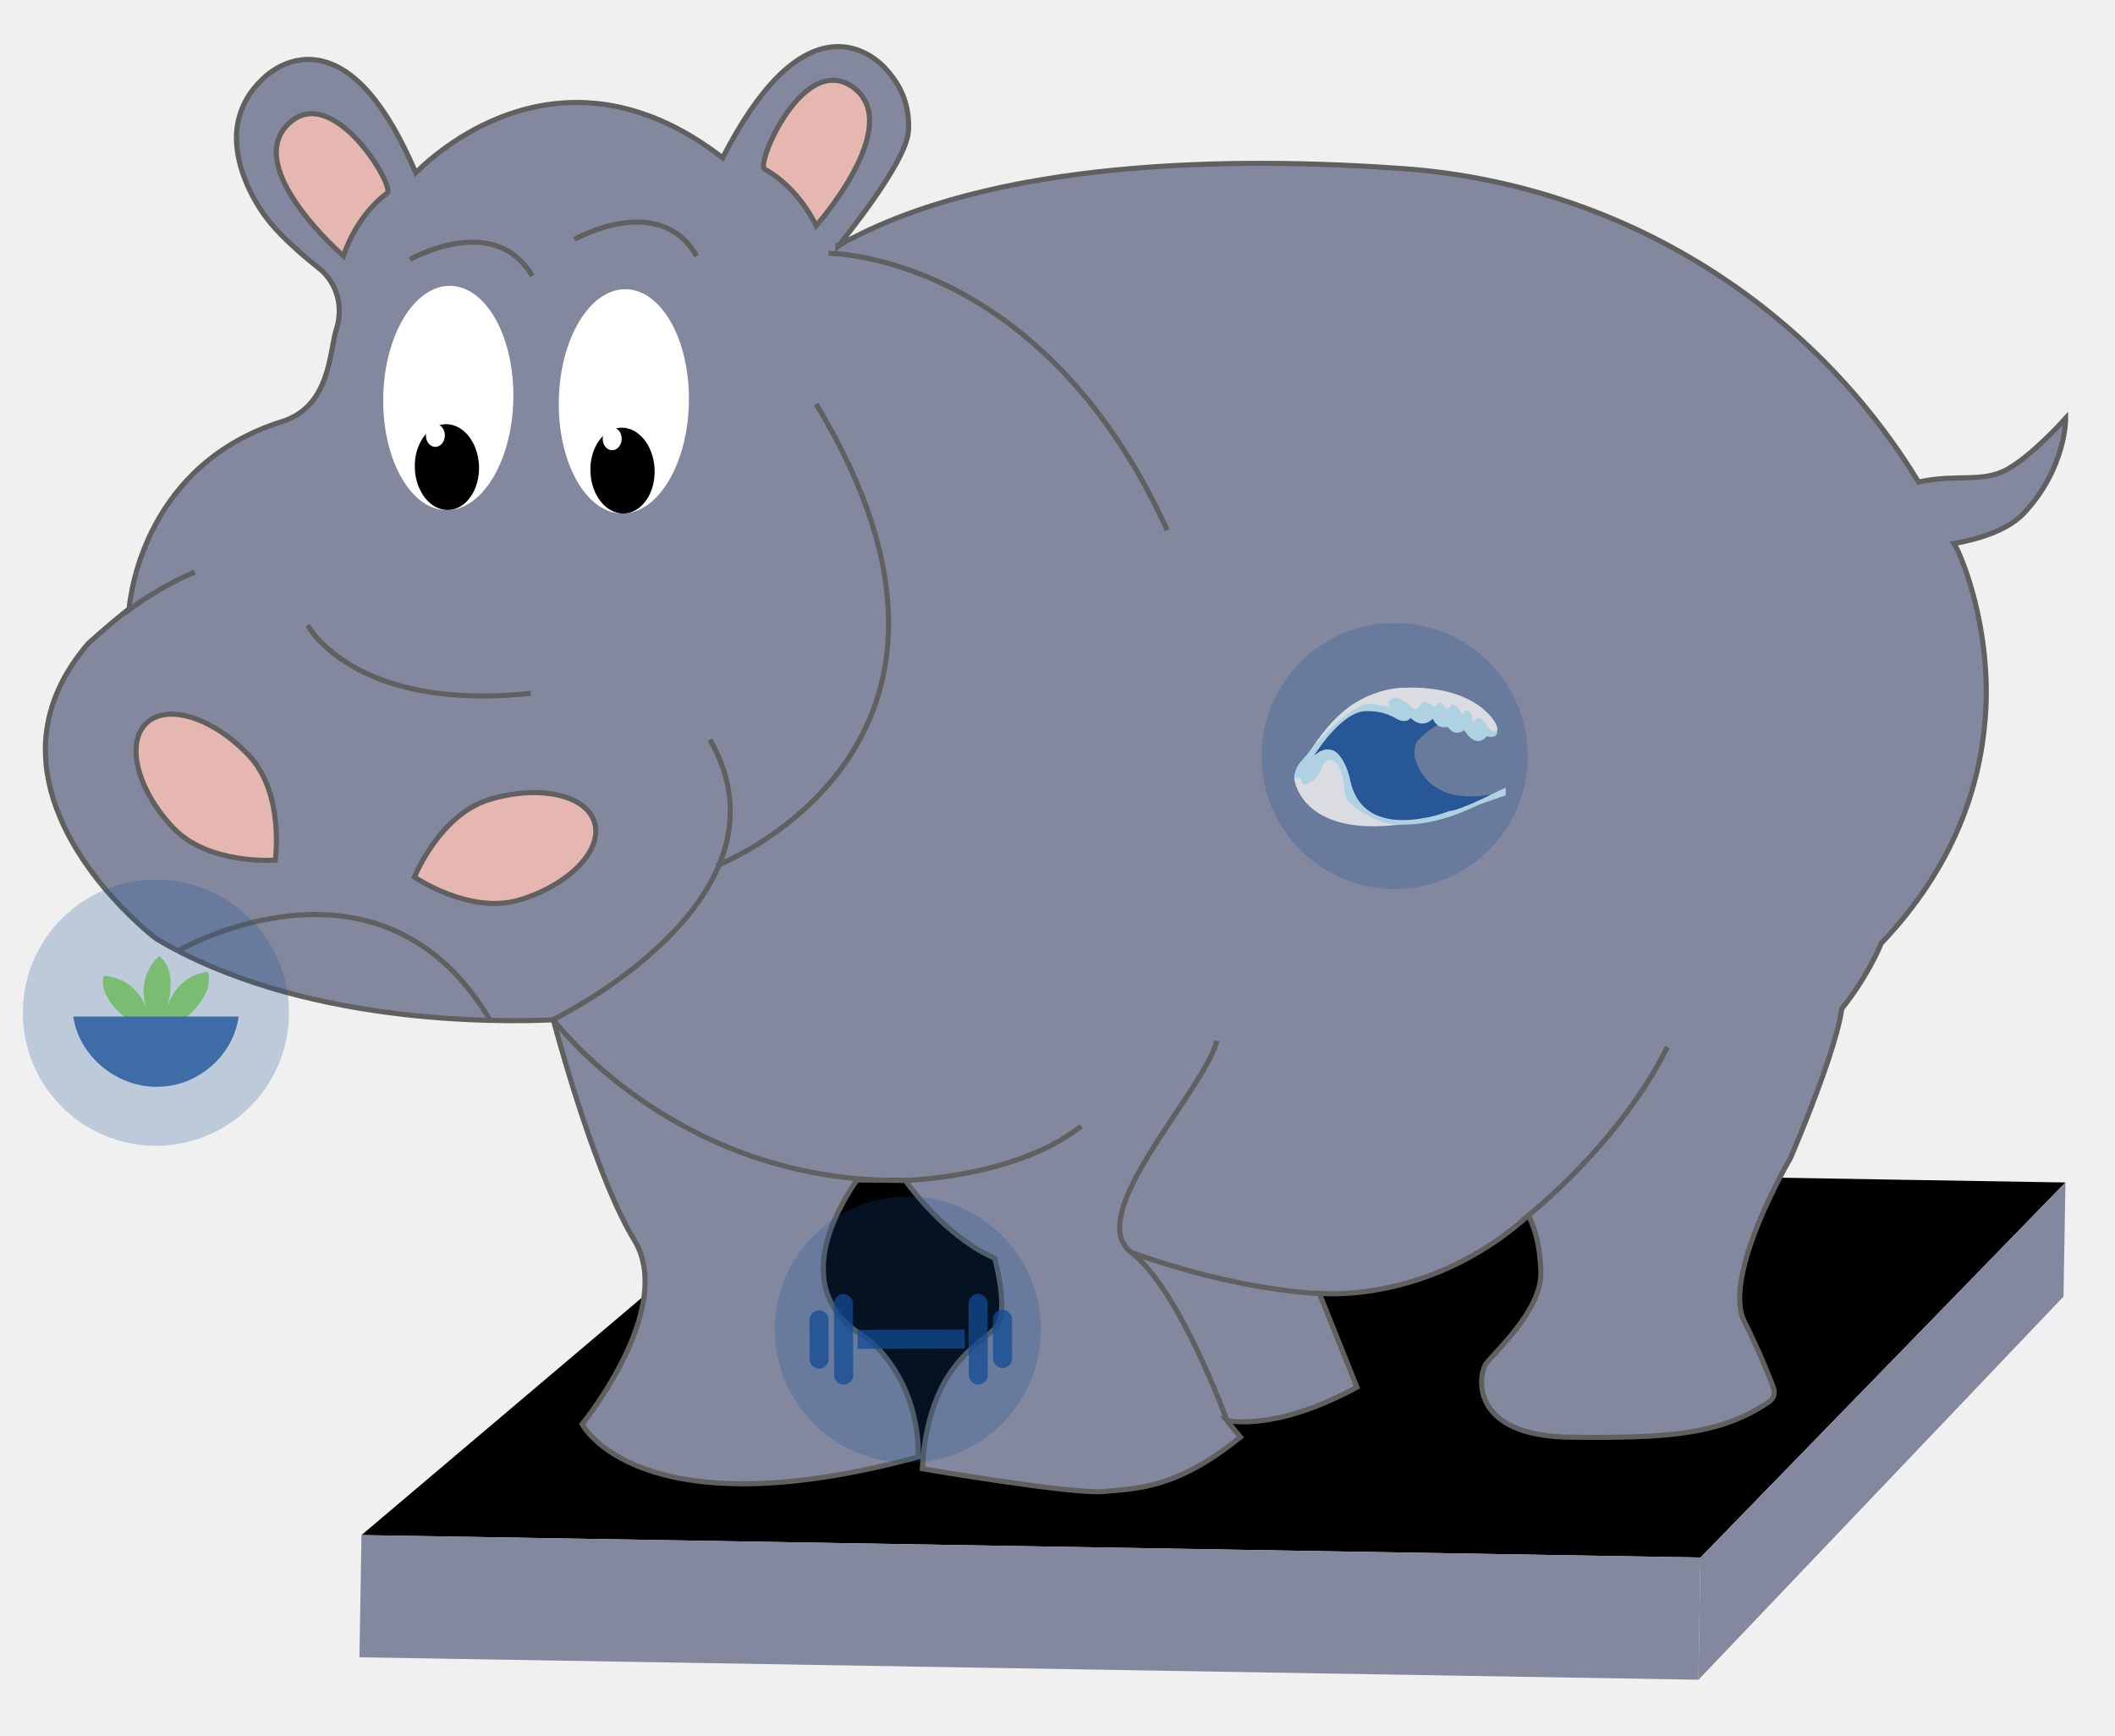
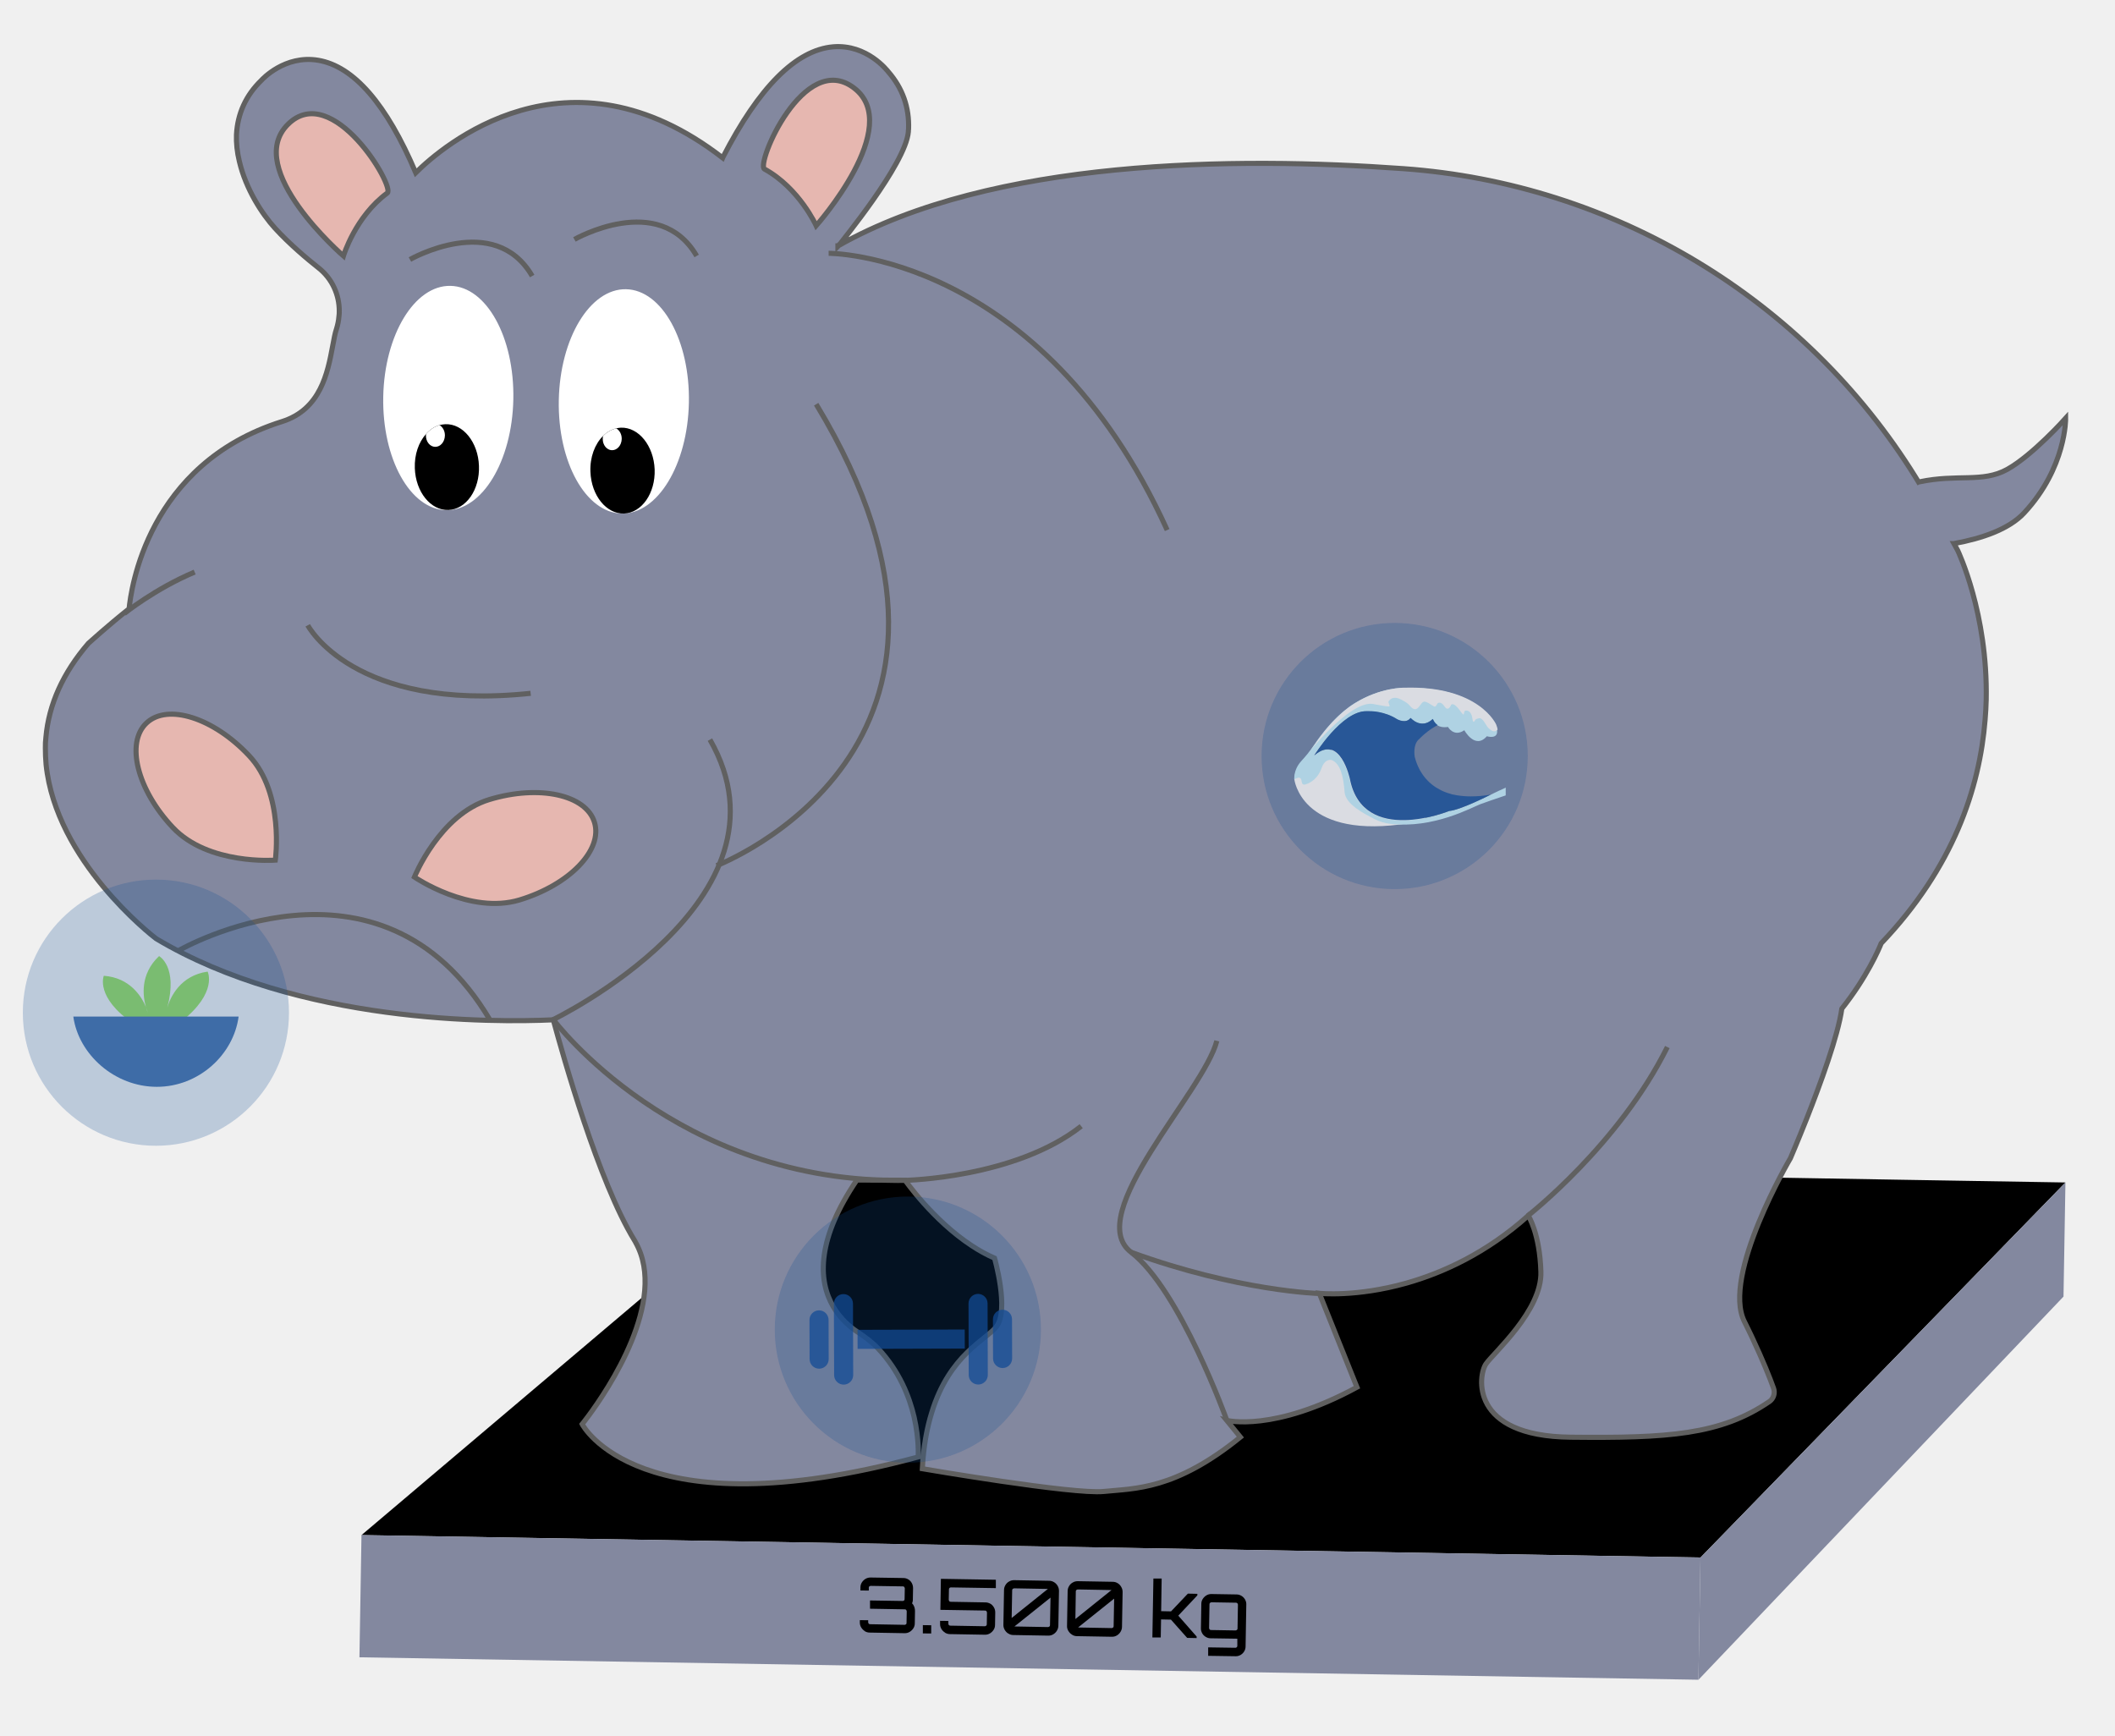
<svg xmlns="http://www.w3.org/2000/svg" version="1.1" viewBox="0 0 207.41 170.23">
  <defs>
    <style>
      .st0 {
        fill: #bae5f4;
      }

      .st1 {
        fill: #f0f1f2;
      }

      .st2 {
        isolation: isolate;
        opacity: .29;
      }

      .st2, .st3 {
        fill: #114b95;
      }

      .st4 {
        fill: #5daf51;
      }

      .st5 {
        fill: #fff;
      }

      .st6 {
        fill: #e6b7b0;
      }

      .st6, .st7 {
        stroke: #606060;
        stroke-miterlimit: 10;
        stroke-width: .5px;
      }

      .st7 {
        fill: none;
      }

      .st8 {
        opacity: .8;
      }

      .st9 {
        fill: #83889f;
      }
    </style>
  </defs>
  <g id="weight">
    <g id="Weight">
      <g>
-         <polygon points="166.76 152.74 202.55 115.96 186.24 115.69 78.74 113.88 35.45 150.54 166.76 152.74" />
+         <path d="M202.55,115.96l-35.79,36.78-131.31-2.2,27.72-23.47c-.6,4.82-4.07,9.91-5.48,11.81-.37.5-.6.78-.6.78,0,0,5.46,10.64,32.95,3.22,0,0,.12-1.67-.4-3.93-.47-2.02-1.46-4.51-3.53-6.71-.6-.64-1.32-1.16-2.06-1.65-1.31-.87-3.86-3.16-3.21-7.58.29-1.99,1.22-4.39,3.19-7.29l4.73.02s2.72,3.92,6.54,6.42c.71.47,1.45.88,2.23,1.22,0,0,1.45,5.04.2,6.7-.99,1.31-4.62,2.73-6.36,8.45-.47,1.51-.81,3.32-.92,5.5,0,0,14.79,2.54,17.8,2.23,3.02-.31,6.97-.12,13.39-5.33l-1.34-1.64s4.6,1.19,12.77-3.25c0,0-.1-.24-.26-.65-.79-1.97-3.16-7.87-3.43-8.56,0,0,3.61.39,8.54-1,3.57-1.01,7.84-2.94,11.95-6.62,0,0,1.13,1.72,1.24,5.52.11,3.8-4.64,7.94-5.39,9.03-.75,1.1-1.65,7.08,8.31,7.18,9.49.1,14.71-.22,19.49-3.5.42-.29.58-.84.4-1.32-.34-.95-1.02-2.67-2.11-4.99-.23-.48-.47-.99-.74-1.52-1.7-3.37,1.66-10.65,3.46-14.12l11.71.2,16.31.27Z" />
        <rect class="st9" x="95.01" y="91.97" width="11.99" height="131.33" transform="translate(-58.3 255.98) rotate(-89.04)" />
        <polygon class="st9" points="166.76 152.74 166.56 164.73 202.36 127.15 202.55 115.96 166.76 152.74" />
      </g>
    </g>
+     <g>
+       <path d="M84.8,159.95c-.14-.09-.26-.21-.35-.36-.09-.15-.13-.31-.13-.49v-.22s.82.01.82.01v.2s.01.09.05.13c.03.04.08.06.13.06l3.4.06s.09-.02.13-.05c.04-.04.05-.08.05-.13l.02-1.15s-.02-.09-.05-.13c-.03-.04-.08-.06-.13-.06l-3.42-.06v-.81s3.2.05,3.2.05c.05,0,.1-.02.14-.05.04-.04.05-.08.05-.13l.02-1.06s-.02-.09-.05-.13c-.03-.04-.08-.06-.13-.06l-3.17-.05s-.09.02-.13.05c-.04.04-.05.08-.05.13v.28s-.82-.01-.82-.01v-.3c0-.18.05-.35.14-.49.09-.14.21-.26.36-.35.15-.09.32-.13.5-.13l3.21.05c.18,0,.35.05.49.14.15.09.26.21.34.36.08.15.12.31.12.5l-.02,1.11c0,.06,0,.13-.02.19-.01.06-.03.12-.06.18.11.11.18.23.23.37s.06.27.06.4l-.02,1.2c0,.18-.05.34-.14.48-.09.14-.21.26-.36.35-.15.09-.31.13-.48.13l-3.44-.06c-.18,0-.35-.05-.49-.14Z" />
+       <path d="M90.5,160.18v-.81s.82.01.82.01v.81s-.82-.01-.82-.01Z" />
+       <path d="M92.66,160.09c-.15-.09-.26-.21-.35-.36-.08-.15-.13-.31-.12-.49v-.29s.81.01.81.01v.27s.01.09.05.13c.04.04.08.06.13.06l3.4.06s.09-.02.13-.05c.04-.04.06-.08.06-.13l.02-1.17s-.02-.09-.05-.13c-.04-.04-.08-.06-.13-.06l-4.39-.07.05-3.04,5.39.09v.82s-4.41-.07-4.41-.07c-.05,0-.09.02-.13.05-.04.04-.06.08-.06.13l-.02,1.04s.02.09.05.13c.04.04.08.06.13.06l3.42.06c.17,0,.33.05.48.13s.26.21.35.36c.09.15.13.32.13.5l-.02,1.22c0,.18-.05.34-.14.48-.09.14-.21.26-.36.35-.15.09-.31.13-.48.13l-3.44-.06c-.18,0-.34-.05-.49-.14Z" />
+       <path d="M98.87,160.19c-.15-.09-.26-.22-.35-.37-.08-.15-.13-.32-.12-.49l.06-3.4c0-.18.05-.34.14-.49.09-.15.21-.27.36-.35.15-.09.31-.13.49-.13l3.44.06c.17,0,.33.05.48.14.15.09.26.21.35.36.09.15.13.32.13.5l-.06,3.4c0,.17-.05.34-.14.49-.09.15-.21.27-.36.36-.15.09-.31.13-.48.13l-3.44-.06c-.18,0-.34-.05-.49-.15ZM99.22,158.66l3.54-2.84-3.31-.06s-.09.02-.13.05c-.04.04-.06.08-.06.13l-.05,2.71ZM99.47,159.5l3.31.06s.09-.02.13-.05c.04-.03.06-.08.06-.13l.05-2.71-3.55,2.84Z" />
+       <path d="M105.11,160.29c-.15-.09-.26-.22-.35-.37-.09-.15-.13-.32-.12-.49l.06-3.4c0-.18.05-.34.14-.49.09-.15.21-.27.36-.35.15-.09.31-.13.49-.13l3.44.06c.17,0,.33.05.48.14.15.09.26.21.35.37.09.15.13.32.13.5l-.06,3.4c0,.17-.05.34-.14.49-.09.15-.21.27-.36.36-.15.09-.31.13-.48.13l-3.44-.06c-.18,0-.34-.05-.49-.15ZM105.46,158.77l3.54-2.84-3.31-.06s-.09.02-.13.05c-.04.04-.06.08-.06.13l-.04,2.71ZM105.71,159.6l3.31.06s.09-.02.13-.05c.04-.03.06-.08.06-.13l.05-2.71-3.55,2.84Z" />
+       <path d="M113.01,160.56l.1-5.76h.81s-.05,3.2-.05,3.2l.97.02,1.65-1.74.93.02v.15s-1.87,1.99-1.87,1.99l1.8,2.05v.15s-.93-.02-.93-.02l-1.59-1.79-.97-.02-.03,1.77h-.81Z" />
+       <path d="M118.48,162.37v-.82s2.67.04,2.67.04c.05,0,.09-.02.13-.05.04-.04.06-.08.06-.13v-.71s-2.62-.04-2.62-.04c-.17,0-.34-.05-.48-.14-.15-.09-.27-.21-.35-.36-.08-.15-.13-.31-.12-.49l.04-2.39c0-.18.05-.34.14-.48.09-.14.21-.26.36-.35.15-.09.31-.13.48-.13l2.47.04c.18,0,.34.05.49.14.15.09.26.21.35.36.08.15.13.31.12.49l-.07,4.11c0,.18-.05.34-.14.49-.09.15-.21.26-.36.35-.15.08-.31.13-.49.12l-2.68-.04ZM118.75,159.85l2.42.04s.09-.02.13-.05c.04-.04.06-.08.06-.13l.04-2.35s-.02-.09-.05-.13c-.04-.04-.08-.06-.13-.06l-2.42-.04s-.09.02-.13.05c-.04.04-.06.08-.06.13l-.04,2.35s.02.09.05.13c.04.04.08.06.13.06Z" />
+     </g>
  </g>
  <g id="body">
-     <path id="body_x5F_fill" class="st9" d="M82.17,24.12c.08-.09.18-.18.28-.28-.1.04,6.36-7.72,6.63-10.92,0-.09,0-.18.02-.26.08-2.13-.59-4.01-1.98-5.61-.09-.11-2.09-2.73-5.41-2.46-3.64.31-7.27,3.94-10.81,10.82l-.03.07c-15.24-11.79-27.53-1.09-30.1,1.46-2.86-6.73-6.08-10.44-9.57-11.03-3.28-.55-5.5,1.89-5.57,1.97-1.51,1.46-2.33,3.26-2.44,5.32-.03.83.06,1.71.28,2.61.63,2.72,2.23,5.18,3.5,6.57,1.4,1.53,3.1,2.97,4.28,3.9,1.31,1.03,2.03,2.62,2.02,4.23,0,.18,0,.34-.03.51-.03.4-.11.81-.23,1.2-.16.46-.26,1.05-.39,1.73-.49,2.61-1.17,6.19-4.96,7.39-13.24,4.16-14.83,16.58-15,18.36-2.16,1.72-3.84,3.26-4,3.4-2.48,2.88-3.88,5.98-4.16,9.23-.04.35-.06.69-.05,1.03,0,.53.02,1.07.07,1.61.96,9.44,10.34,16.74,10.79,17.08,13.99,8.35,33.07,8.23,38.95,7.96.95,3.51,4.43,15.87,7.95,21.61.05.09.11.17.14.25,3.15,5.69-2.71,14.39-4.66,17.01-.37.5-.6.78-.6.78,0,0,5.46,10.64,32.95,3.22,0,0,.12-1.67-.4-3.93-.47-2.02-1.46-4.51-3.53-6.71-.6-.64-1.32-1.16-2.06-1.65-1.31-.87-3.86-3.16-3.21-7.58.29-1.99,1.22-4.39,3.19-7.29l4.73.02s2.72,3.92,6.54,6.42c.71.47,1.45.88,2.23,1.22,0,0,1.45,5.04.2,6.7-.99,1.31-4.62,2.73-6.36,8.45-.47,1.51-.81,3.32-.92,5.5,0,0,14.79,2.54,17.8,2.23,3.02-.31,6.97-.12,13.39-5.33l-1.34-1.64s4.6,1.19,12.77-3.25c0,0-.1-.24-.26-.65-.79-1.97-3.16-7.87-3.43-8.56,0,0,3.61.39,8.54-1,3.57-1.01,7.84-2.94,11.95-6.62,0,0,1.13,1.72,1.24,5.52.11,3.8-4.64,7.94-5.39,9.03-.75,1.1-1.65,7.08,8.31,7.18,9.49.1,14.71-.22,19.49-3.5.42-.29.58-.84.4-1.32-.34-.95-1.02-2.67-2.11-4.99-.23-.48-.47-.99-.74-1.52-2.28-4.51,4.51-16.03,4.51-16.03,0,0,.7-1.63,1.59-3.87,1.33-3.37,3.08-8.13,3.45-10.79,2.45-3.08,3.65-5.87,3.86-6.41,7.11-7.46,9.66-15.27,10.19-21.92.06-.67.09-1.33.11-1.98.16-8.44-2.74-14.51-2.79-14.62-.13-.24-.25-.46-.37-.68.03,0,.05,0,.08-.02,2.66-.49,5.3-1.38,6.8-2.99,4.14-4.45,4.07-9.28,4.07-9.28,0,0-3.22,3.61-5.73,5.01-2.42,1.34-4.86.43-8.6,1.22-.03,0-.06,0-.1.02-.09-.15-.19-.31-.28-.46-10.89-17.56-29.62-28.79-50.23-30.27-16.44-1.18-40.34-1-55.44,7.57h-.02Z" />
+     <path class="st9" d="M191.7,53.29s-.05.02-.08.02c.12.22.24.44.37.68.05.11,2.95,6.18,2.79,14.62-.02.65-.05,1.31-.11,1.98-.53,6.65-3.08,14.46-10.19,21.92-.21.54-1.41,3.33-3.86,6.41-.37,2.66-2.12,7.42-3.45,10.79-.89,2.24-1.59,3.87-1.59,3.87,0,0-.43.74-1.05,1.91-1.8,3.47-5.16,10.75-3.46,14.12.27.53.51,1.04.74,1.52,1.09,2.32,1.77,4.04,2.11,4.99.18.48.02,1.03-.4,1.32-4.78,3.28-10,3.6-19.49,3.5-9.96-.1-9.06-6.08-8.31-7.18.75-1.09,5.5-5.23,5.39-9.03-.11-3.8-1.24-5.52-1.24-5.52-4.11,3.68-8.38,5.61-11.95,6.62-4.93,1.39-8.54,1-8.54,1,.27.69,2.64,6.59,3.43,8.56.16.41.26.65.26.65-8.17,4.44-12.77,3.25-12.77,3.25l1.34,1.64c-6.42,5.21-10.37,5.02-13.39,5.33-3.01.31-17.8-2.23-17.8-2.23.11-2.18.45-3.99.92-5.5,1.74-5.72,5.37-7.14,6.36-8.45,1.25-1.66-.2-6.7-.2-6.7-.78-.34-1.52-.75-2.23-1.22-3.82-2.5-6.54-6.42-6.54-6.42l-4.73-.02c-1.97,2.9-2.9,5.3-3.19,7.29-.65,4.42,1.9,6.71,3.21,7.58.74.49,1.46,1.01,2.06,1.65,2.07,2.2,3.06,4.69,3.53,6.71.52,2.26.4,3.93.4,3.93-27.49,7.42-32.95-3.22-32.95-3.22,0,0,.23-.28.6-.78,1.41-1.9,4.88-6.99,5.48-11.81.23-1.84.05-3.63-.82-5.2-.03-.08-.09-.16-.14-.25-3.52-5.74-7-18.1-7.95-21.61-5.88.27-24.96.39-38.95-7.96-.45-.34-9.83-7.64-10.79-17.08-.05-.54-.07-1.08-.07-1.61-.01-.34.01-.68.05-1.03.28-3.25,1.68-6.35,4.16-9.23.16-.14,1.84-1.68,4-3.4.17-1.78,1.76-14.2,15-18.36,3.79-1.2,4.47-4.78,4.96-7.39.13-.68.23-1.27.39-1.73.12-.39.2-.8.23-1.2.03-.17.03-.33.03-.51.01-1.61-.71-3.2-2.02-4.23-1.18-.93-2.88-2.37-4.28-3.9-1.27-1.39-2.87-3.85-3.5-6.57-.22-.9-.31-1.78-.28-2.61.11-2.06.93-3.86,2.44-5.32.07-.08,2.29-2.52,5.57-1.97,3.49.59,6.71,4.3,9.57,11.03,2.57-2.55,14.86-13.25,30.1-1.46l.03-.07c3.54-6.88,7.17-10.51,10.81-10.82,3.32-.27,5.32,2.35,5.41,2.46,1.39,1.6,2.06,3.48,1.98,5.61-.02.08-.02.17-.02.26-.27,3.18-6.63,10.84-6.63,10.92-.1.1-.2.19-.28.28h.02c15.1-8.58,39-8.76,55.44-7.58,20.61,1.48,39.34,12.71,50.23,30.27.09.15.19.31.28.46.04-.02.07-.02.1-.02,3.74-.79,6.18.12,8.6-1.22,2.51-1.4,5.73-5.01,5.73-5.01,0,0,.07,4.83-4.07,9.28-1.5,1.61-4.14,2.5-6.8,2.99Z" />
  </g>
  <g id="elementer">
    <g id="orenease">
      <path class="st6" d="M37.98,18.93c.8-.59-5.38-11.05-9.74-6.74-4.43,4.38,5.44,12.91,5.44,12.91,0,0,1.16-3.86,4.3-6.17Z" />
      <path class="st6" d="M74.97,16.58c-.87-.48,3.88-11.67,8.77-7.96,4.97,3.76-3.7,13.51-3.7,13.51,0,0-1.66-3.68-5.07-5.55Z" />
      <path class="st6" d="M58.3,80.65c.83,2.72-2.46,6.12-7.34,7.6-4.88,1.48-10.32-2.24-10.32-2.24,0,0,2.46-6.12,7.34-7.6,4.88-1.48,9.5-.48,10.32,2.24Z" />
      <path class="st6" d="M27,84.35s-6.57.51-10.06-3.21c-3.49-3.71-4.64-8.3-2.57-10.24,2.07-1.94,6.57-.51,10.06,3.21,3.49,3.71,2.57,10.24,2.57,10.24Z" />
    </g>
  </g>
  <g id="eye">
    <ellipse id="left" class="st5" cx="43.96" cy="39.03" rx="11" ry="6.38" transform="translate(4.08 82.22) rotate(-88.88)" />
    <ellipse id="right" class="st5" cx="61.18" cy="39.36" rx="11" ry="6.38" transform="translate(20.63 99.76) rotate(-88.88)" />
  </g>
  <g id="stroke">
    <g id="stroke1" data-name="stroke">
      <g>
        <path class="st7" d="M82.17,24.12c.08-.09.18-.18.28-.28-.1.04,6.36-7.72,6.63-10.92,0-.09,0-.18.02-.26.08-2.13-.59-4.01-1.98-5.61-.09-.11-2.09-2.73-5.41-2.46-3.64.31-7.27,3.94-10.81,10.82l-.03.07c-15.24-11.79-27.53-1.09-30.1,1.46-2.86-6.73-6.08-10.44-9.57-11.03-3.28-.55-5.5,1.89-5.57,1.97-1.51,1.46-2.33,3.26-2.44,5.32-.03.83.06,1.71.28,2.61.63,2.72,2.23,5.18,3.5,6.57,1.4,1.53,3.1,2.97,4.28,3.9,1.31,1.03,2.03,2.62,2.02,4.23,0,.18,0,.34-.03.51-.03.4-.11.81-.23,1.2-.16.46-.26,1.05-.39,1.73-.49,2.61-1.17,6.19-4.96,7.39-13.24,4.16-14.83,16.58-15,18.36-2.16,1.72-3.84,3.26-4,3.4-2.48,2.88-3.88,5.98-4.16,9.23-.04.35-.06.69-.05,1.03,0,.53.02,1.07.07,1.61.96,9.44,10.34,16.74,10.79,17.08,13.99,8.35,33.07,8.23,38.95,7.96.95,3.51,4.43,15.87,7.95,21.61.05.09.11.17.14.25,3.15,5.69-2.71,14.39-4.66,17.01-.37.5-.6.78-.6.78,0,0,5.46,10.64,32.95,3.22,0,0,.12-1.67-.4-3.93-.47-2.02-1.46-4.51-3.53-6.71-.6-.64-1.32-1.16-2.06-1.65-1.31-.87-3.86-3.16-3.21-7.58.29-1.99,1.22-4.39,3.19-7.29l4.73.02s2.72,3.92,6.54,6.42c.71.47,1.45.88,2.23,1.22,0,0,1.45,5.04.2,6.7-.99,1.31-4.62,2.73-6.36,8.45-.47,1.51-.81,3.32-.92,5.5,0,0,14.79,2.54,17.8,2.23,3.02-.31,6.97-.12,13.39-5.33l-1.34-1.64s4.6,1.19,12.77-3.25c0,0-.1-.24-.26-.65-.79-1.97-3.16-7.87-3.43-8.56,0,0,3.61.39,8.54-1,3.57-1.01,7.84-2.94,11.95-6.62,0,0,1.13,1.72,1.24,5.52.11,3.8-4.64,7.94-5.39,9.03-.75,1.1-1.65,7.08,8.31,7.18,9.49.1,14.71-.22,19.49-3.5.42-.29.58-.84.4-1.32-.34-.95-1.02-2.67-2.11-4.99-.23-.48-.47-.99-.74-1.52-2.28-4.51,4.51-16.03,4.51-16.03,0,0,.7-1.63,1.59-3.87,1.33-3.37,3.08-8.13,3.45-10.79,2.45-3.08,3.65-5.87,3.86-6.41,7.11-7.46,9.66-15.27,10.19-21.92.06-.67.09-1.33.11-1.98.16-8.44-2.74-14.51-2.79-14.62-.13-.24-.25-.46-.37-.68.03,0,.05,0,.08-.02,2.66-.49,5.3-1.38,6.8-2.99,4.14-4.45,4.07-9.28,4.07-9.28,0,0-3.22,3.61-5.73,5.01-2.42,1.34-4.86.43-8.6,1.22-.03,0-.06,0-.1.02-.09-.15-.19-.31-.28-.46-10.89-17.56-29.62-28.79-50.23-30.27-16.44-1.18-40.34-1-55.44,7.57h-.02Z" />
        <path class="st7" d="M48.06,100.04c-10.78-18.23-30.51-6.84-30.51-6.84" />
        <path class="st7" d="M69.62,72.53c9.03,15.74-15.48,27.51-15.48,27.51" />
        <path class="st7" d="M70.27,84.89s30.21-11.51,9.77-45.25" />
        <path class="st7" d="M30.18,61.32s4.45,8.51,21.86,6.67" />
        <path class="st7" d="M40.2,25.45s8.29-4.75,11.99,1.62" />
        <path class="st7" d="M56.33,23.48s8.29-4.75,11.99,1.62" />
        <path class="st7" d="M12.18,60.17s3.01-2.43,6.91-4.07" />
        <path class="st7" d="M120.32,139.31s-4.62-12.86-9.4-16.51c-4.78-3.66,7.16-15.78,8.41-20.73" />
        <path class="st7" d="M149.82,119.23s8.94-6.97,13.69-16.55" />
        <path class="st7" d="M54.28,100.01s12.04,16.12,34.5,15.74c0,0,10.78-.21,17.25-5.31" />
        <path class="st7" d="M81.26,24.84s20.82-.09,33.2,27.14" />
        <path class="st7" d="M129.38,126.85s-7.93-.21-18.47-4.05" />
      </g>
    </g>
  </g>
  <g id="pupil">
-     <ellipse cx="43.83" cy="45.81" rx="3.15" ry="4.21" transform="translate(-1.66 1.64) rotate(-2.11)" />
-     <ellipse cx="61.05" cy="46.15" rx="3.15" ry="4.21" transform="translate(-1.66 2.28) rotate(-2.11)" />
-     <ellipse class="st5" cx="42.7" cy="42.7" rx="1.12" ry=".93" transform="translate(-.83 84.56) rotate(-88.88)" />
-     <ellipse class="st5" cx="60.04" cy="43.03" rx="1.12" ry=".93" transform="translate(15.84 102.22) rotate(-88.88)" />
+     <path d="M46.97,45.69c.09,2.32-1.25,4.26-2.99,4.32-1.74.07-3.22-1.77-3.3-4.09-.05-1.35.38-2.56,1.1-3.36.36-.42.82-.73,1.32-.87.18-.05.37-.08.57-.09,1.74-.07,3.22,1.77,3.3,4.09Z" />
+     <path d="M64.2,46.04c.08,2.32-1.26,4.25-3,4.32-1.74.06-3.21-1.77-3.3-4.09-.06-1.44.44-2.73,1.24-3.52.37-.37.81-.63,1.29-.74.15-.04.3-.06.46-.07,1.74-.06,3.22,1.77,3.31,4.1Z" />
+     <path class="st5" d="M43.63,42.72c-.02.62-.44,1.11-.96,1.1-.51-.01-.92-.52-.9-1.14,0-.04,0-.08.01-.12.36-.42.82-.73,1.32-.87.32.18.54.58.53,1.03Z" />
+     <path class="st5" d="M60.97,43.05c-.02.62-.44,1.11-.96,1.1-.51-.01-.92-.52-.9-1.14,0-.09.01-.18.03-.26.37-.37.81-.63,1.29-.74.33.19.55.58.54,1.04Z" />
  </g>
  <g id="buttons">
    <g id="tsunami" class="st8">
      <circle class="st2" cx="136.77" cy="74.14" r="13.05" />
      <path class="st1" d="M126.93,76.43s.64,5.65,10.33,4.43c9.68-1.22-6.34-7.5-6.34-7.5l-3.02,1.5c-.59.3-.97.9-.97,1.56h0Z" />
      <path class="st9" d="M138.59,73.37c0,.09.03.21.05.35-.03-.13-.04-.25-.05-.35Z" />
      <path class="st9" d="M138.75,74.21c-.05-.18-.08-.35-.11-.49.02.15.06.31.11.49Z" />
      <path class="st0" d="M147.66,77.23v.77c-1.13.38-1.82.62-2.48.86-.81.3-4.59,2.43-8.84,1.93-.54-.06-1.08-.23-1.57-.48-.99-.52-2.82-1.43-2.91-2.63-.12-1.59-.42-2.79-1.25-3.14,0,0-.65-.24-1.02.81-.2.57-.57,1.06-1.08,1.36-.16.09-.32.17-.47.21-.6.16-.2-.62-.67-.66-.08,0-.24.05-.45.17v-.07c0-.64.25-1.24.68-1.71.23-.25.46-.52.69-.8q.15-.19,0,0h0s.02-.03.03-.04v-.02l.05-.05s.05-.06.08-.1c.07-.09.14-.18.2-.28.11-.15.22-.3.32-.45h0c.15-.23.3-.44.46-.65.24-.31.47-.61.71-.89.16-.19.32-.37.48-.54.73-.78,1.48-1.41,2.21-1.86,2.54-1.57,4.82-1.51,4.82-1.51,7.34-.22,9.01,3.6,9.01,3.6.06.15.1.29.13.41,0,.04.02.07.02.11.14.98-1,.62-1,.62-1.16,1.34-2.21-.59-2.21-.59-1.03.71-1.6-.32-1.6-.32-.49.07-.82-.02-1.04-.16-.35-.24-.47-.61-.47-.61-1.15,1.09-2.18-.1-2.18-.1-.46.62-1.32.13-1.32.13-1.25-.8-2.58-.8-2.86-.79h-.14c-2.42-.05-5.12,4.33-5.12,4.33,2.54-2.18,3.48,2.33,3.48,2.33,1.3,6.58,9.75,3.12,9.75,3.12,1.12-.1,3.9-1.52,4.07-1.6h0c.17-.08.35-.16.52-.25,0,0,.34-.17.93-.43l.03-.03Z" />
      <path d="M146.21,77.91h0c-.36.07-.71.11-1.03.14.33-.03.68-.08,1.04-.14Z" />
      <path class="st3" d="M139.14,72.51c.06-.07.13-.14.2-.2.07-.07.14-.13.2-.19.07-.07.14-.12.2-.17.07-.06.13-.11.19-.15.03-.02.05-.04.08-.07.09-.07.18-.13.26-.19.42-.29.72-.43.72-.43-.35-.24-.47-.61-.47-.61-1.15,1.09-2.18-.1-2.18-.1-.46.62-1.32.13-1.32.13-1.25-.8-2.58-.8-2.86-.79h-.14c-2.42-.05-5.12,4.33-5.12,4.33,2.54-2.18,3.48,2.33,3.48,2.33,1.3,6.58,9.75,3.12,9.75,3.12,1.12-.1,3.9-1.52,4.07-1.6-.36.07-.71.11-1.03.14-.34.03-.65.04-.96.04-.17,0-.34,0-.49-.02-.14,0-.27-.02-.4-.03-.1-.01-.21-.02-.31-.04-.05-.01-.09-.02-.14-.02-.12-.02-.23-.04-.34-.07h-.04c-.09-.02-.18-.04-.27-.08-.17-.04-.34-.1-.49-.16-.08-.03-.15-.06-.22-.09-.02,0-.05-.02-.07-.03-.09-.04-.18-.09-.27-.14-.12-.06-.23-.13-.33-.19-.07-.04-.14-.09-.21-.14-.08-.05-.16-.12-.24-.18-.31-.26-.57-.54-.79-.83-.1-.14-.19-.27-.27-.41-.04-.07-.09-.14-.12-.21-.23-.43-.38-.86-.47-1.23,0,0-.22-1.15.38-1.71h.02Z" />
      <path class="st1" d="M146.85,71.56c-.35.37-.71,0-.92-.2-.21-.21-.51-1.03-.92-.92-.41.1-.27.14-.44.31s-.17-.41-.24-.58-.21-.51-.57-.49c-.37.02.03.87-.59,0s-.86-.57-.86-.57c0,0-.27.75-.65.17-.38-.58-.68-.31-.68-.31-.27.48-.21.38-.86,0s-.62-.03-1.03.41-.75-.1-.96-.31-.68-.44-.68-.44c-.99-.55-1.3.21-1.3.21.1.34.21.44,0,.44s-1.33-.21-1.33-.21c-2.08-.61-5.95,4.08-6.45,4.7.22-.28.44-.57.65-.88,1.21-1.76,2.56-3.13,3.87-3.94,2.54-1.57,4.82-1.51,4.82-1.51,7.34-.22,9.01,3.6,9.01,3.6.08.2.13.37.15.52h-.02Z" />
    </g>
    <g id="vaegt" class="st8">
      <circle class="st2" cx="89.03" cy="130.39" r="13.05" />
      <path class="st3" d="M98.32,128.44h0c.51,0,.93.42.93.93v3.86c0,.51-.42.93-.93.93h0c-.52,0-.94-.42-.94-.94v-3.84c0-.52.42-.94.94-.94Z" transform="translate(-.39 .29) rotate(-.17)" />
      <path class="st3" d="M95.92,126.88h0c.52,0,.94.42.94.94v7.01c0,.52-.42.94-.94.94h0c-.51,0-.93-.42-.93-.93v-7.02c0-.52.42-.94.94-.94Z" transform="translate(-.39 .29) rotate(-.17)" />
      <rect class="st3" x="79.39" y="128.5" width="1.87" height="5.72" rx=".94" ry=".94" transform="translate(-.39 .24) rotate(-.17)" />
      <rect class="st3" x="81.79" y="126.9" width="1.87" height="8.88" rx=".94" ry=".94" transform="translate(-.39 .25) rotate(-.17)" />
      <rect class="st3" x="84.1" y="130.39" width="10.51" height="1.87" transform="translate(-.39 .27) rotate(-.17)" />
    </g>
    <g id="sund" class="st8">
      <circle class="st2" cx="15.29" cy="99.31" r="13.05" />
      <path class="st4" d="M20.36,95.28c-2.7.39-3.66,2.53-3.95,3.51,1.06-4.02-.81-5.03-.81-5.03-1.89,1.77-1.59,3.94-1.29,4.99-.42-1.01-1.55-2.87-4.13-3.06,0,0-.89,2.12,2.94,4.71l.22.16c.45-.17.98-.31,1.77-.36.98-.06,1.78.12,2.29.27.12-.1.24-.19.36-.28,3.64-2.86,2.6-4.91,2.6-4.91ZM16.33,99.07c.02-.08.04-.17.07-.27-.02.09-.05.18-.07.27ZM14.31,98.76c.1.25.16.44.19.54-.04-.1-.12-.29-.19-.54Z" />
      <path class="st3" d="M23.4,99.69c-.49,3.72-3.89,6.89-8.02,6.89s-7.68-3.17-8.19-6.89h16.21Z" />
    </g>
  </g>
</svg>
